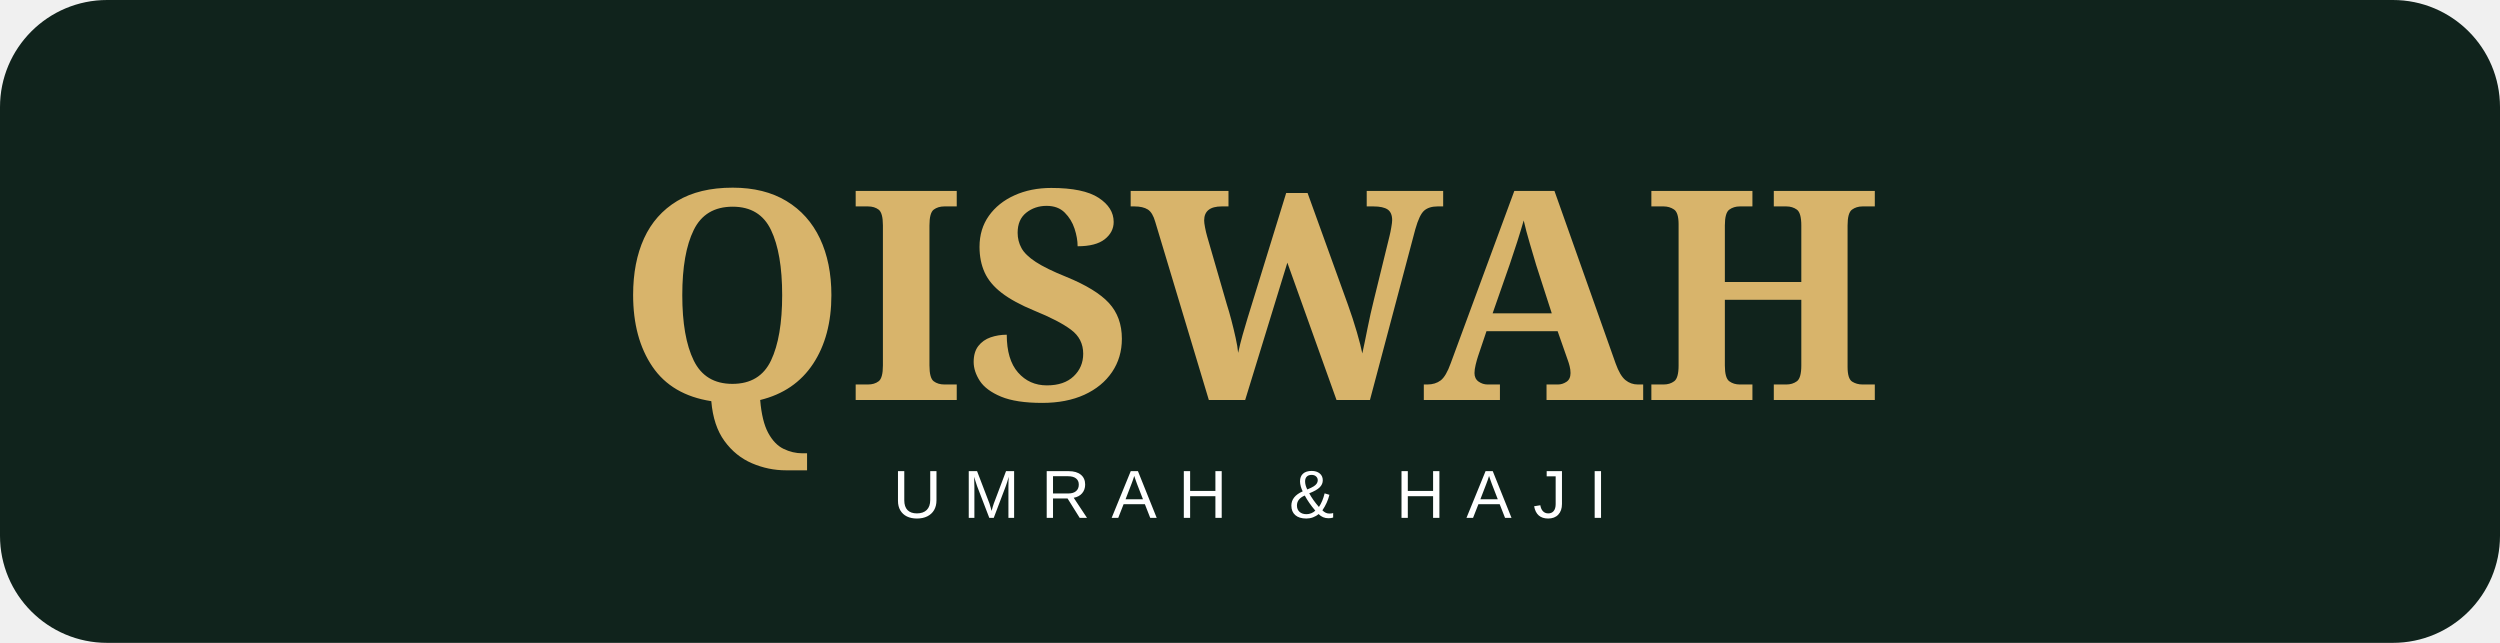
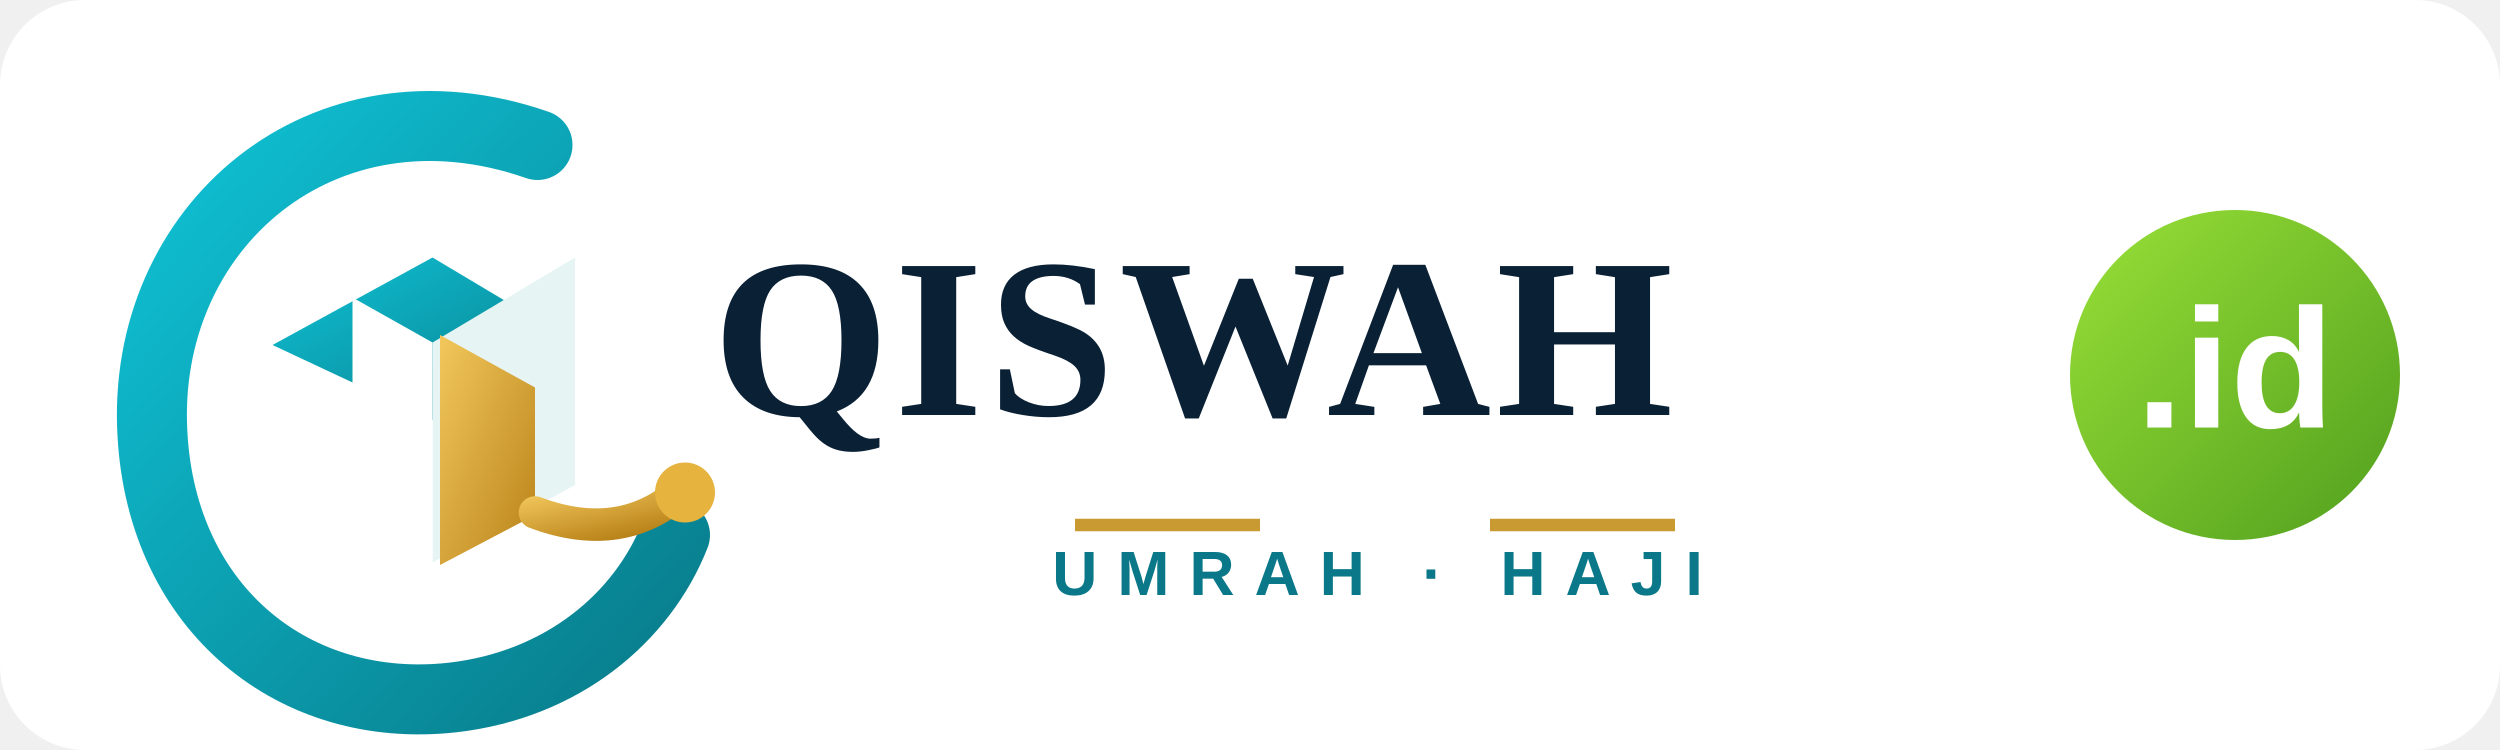
- <svg xmlns="http://www.w3.org/2000/svg" viewBox="0 0 700 180">
-   <rect width="700" height="180" rx="30" fill="#10231c" />
-   <text x="350" y="112" text-anchor="middle" font-family="Georgia,serif" font-size="82" font-weight="700" fill="#d8b46b">QISWAH</text>
-   <text x="350" y="145" text-anchor="middle" font-family="Arial,sans-serif" font-size="19" letter-spacing="6" fill="#fff">UMRAH &amp; HAJI</text>
+ <svg xmlns="http://www.w3.org/2000/svg" viewBox="0 0 1000 300" role="img" aria-labelledby="title desc">
+   <defs>
+     <linearGradient id="teal" x1="0" y1="0" x2="1" y2="1">
+       <stop stop-color="#0fc2d5" />
+       <stop offset="1" stop-color="#087b8a" />
+     </linearGradient>
+     <linearGradient id="gold" x1="0" y1="0" x2="1" y2="1">
+       <stop stop-color="#f2c75c" />
+       <stop offset="1" stop-color="#b98319" />
+     </linearGradient>
+     <linearGradient id="green" x1="0" y1="0" x2="1" y2="1">
+       <stop stop-color="#9be238" />
+       <stop offset="1" stop-color="#4f9d1d" />
+     </linearGradient>
+   </defs>
+   <rect width="1000" height="300" rx="34" fill="#fff" />
+   <g transform="translate(35 28)">
+     <path d="M180 30c-86-30-159 33-154 116 4 70 57 112 120 105 44-5 76-32 89-65" fill="none" stroke="url(#teal)" stroke-width="28" stroke-linecap="round" />
+     <path d="M74 110l64-35 57 34-57 31z" fill="url(#teal)" />
+     <path d="M138 109l57-34v91l-57 31z" fill="#e6f4f4" />
+     <path d="M138 109v88l-32-18v-88z" fill="#fff" />
+     <path d="M141 106l38 21v51l-38 20z" fill="url(#gold)" />
+     <path d="M179 177c24 9 43 5 58-8" fill="none" stroke="url(#gold)" stroke-width="13" stroke-linecap="round" />
+     <circle cx="239" cy="169" r="12" fill="#e5b33e" />
+   </g>
+   <text x="285" y="166" font-family="Georgia, 'Times New Roman', serif" font-size="91" font-weight="700" letter-spacing="2" fill="#0a2035">QISWAH</text>
+   <circle cx="894" cy="150" r="69" fill="url(#green)" stroke="#fff" stroke-width="6" />
+   <text x="894" y="171" text-anchor="middle" font-family="Arial,sans-serif" font-size="68" font-weight="700" fill="#fff">.id</text>
+   <path d="M430 210h74M596 210h74" stroke="#c99a32" stroke-width="5" />
+   <text x="551" y="238" text-anchor="middle" font-family="Arial,sans-serif" font-size="25" font-weight="700" letter-spacing="8" fill="#0a7888">UMRAH · HAJI</text>
</svg>
